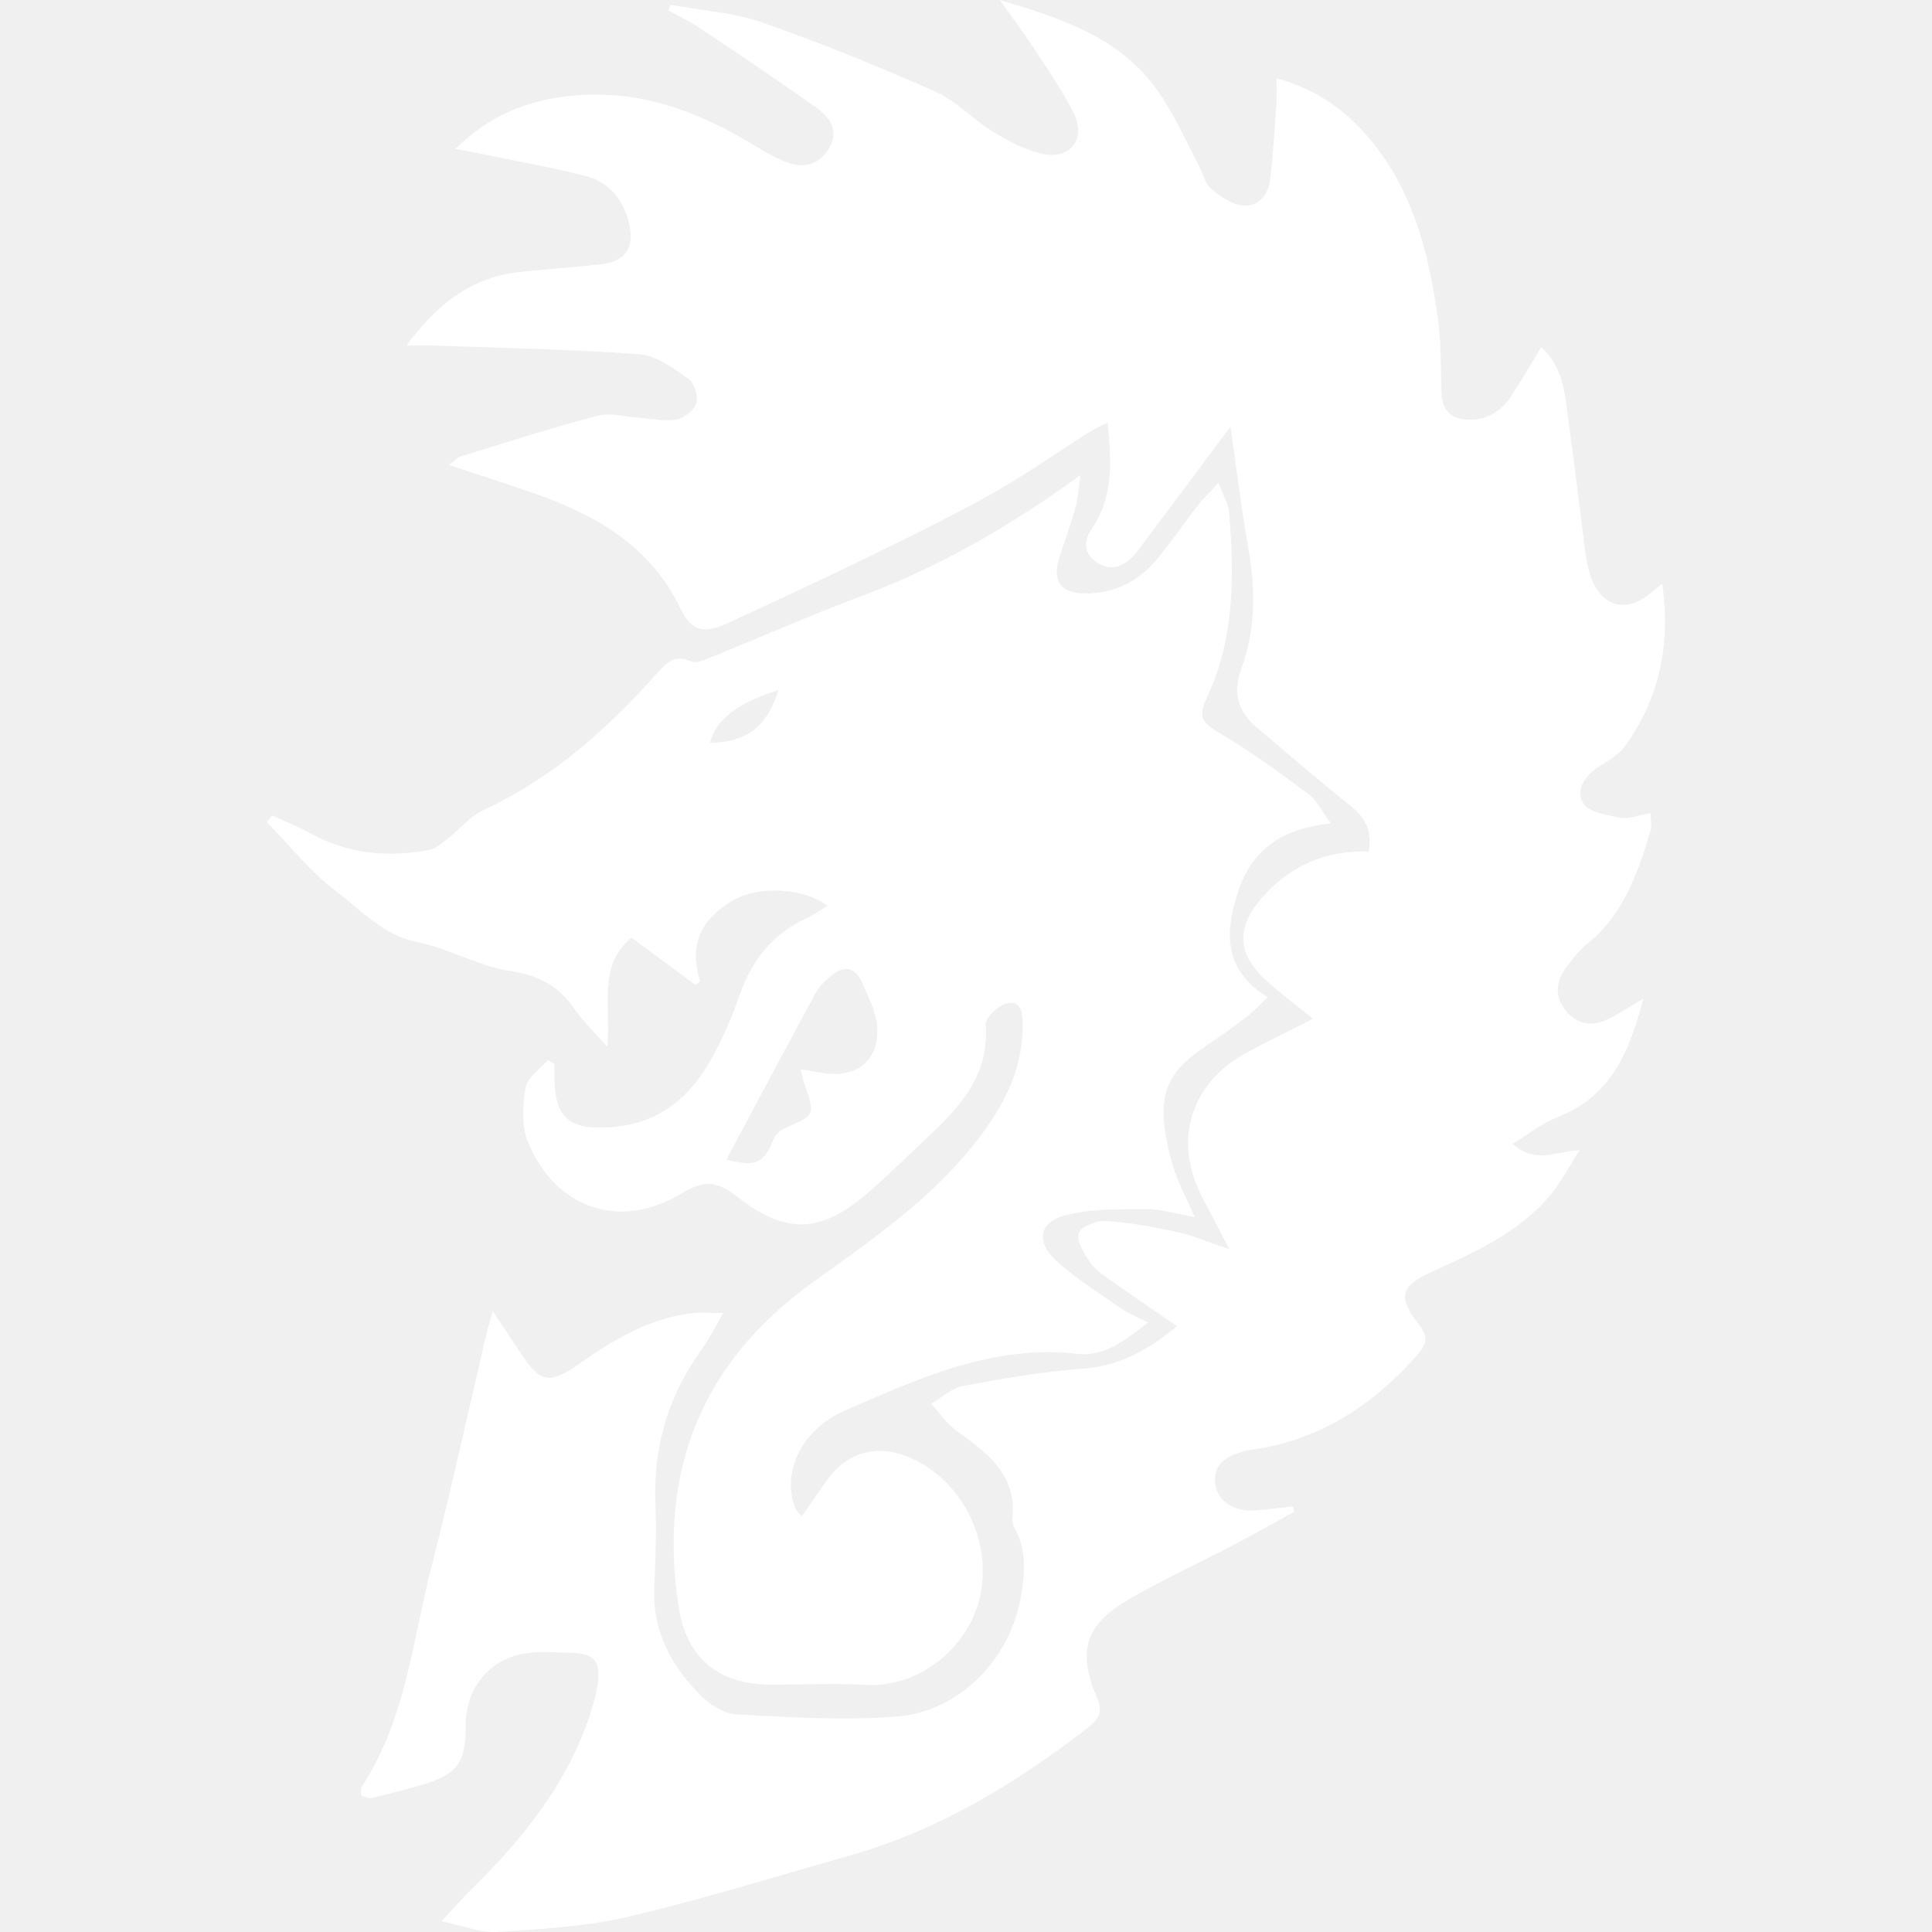
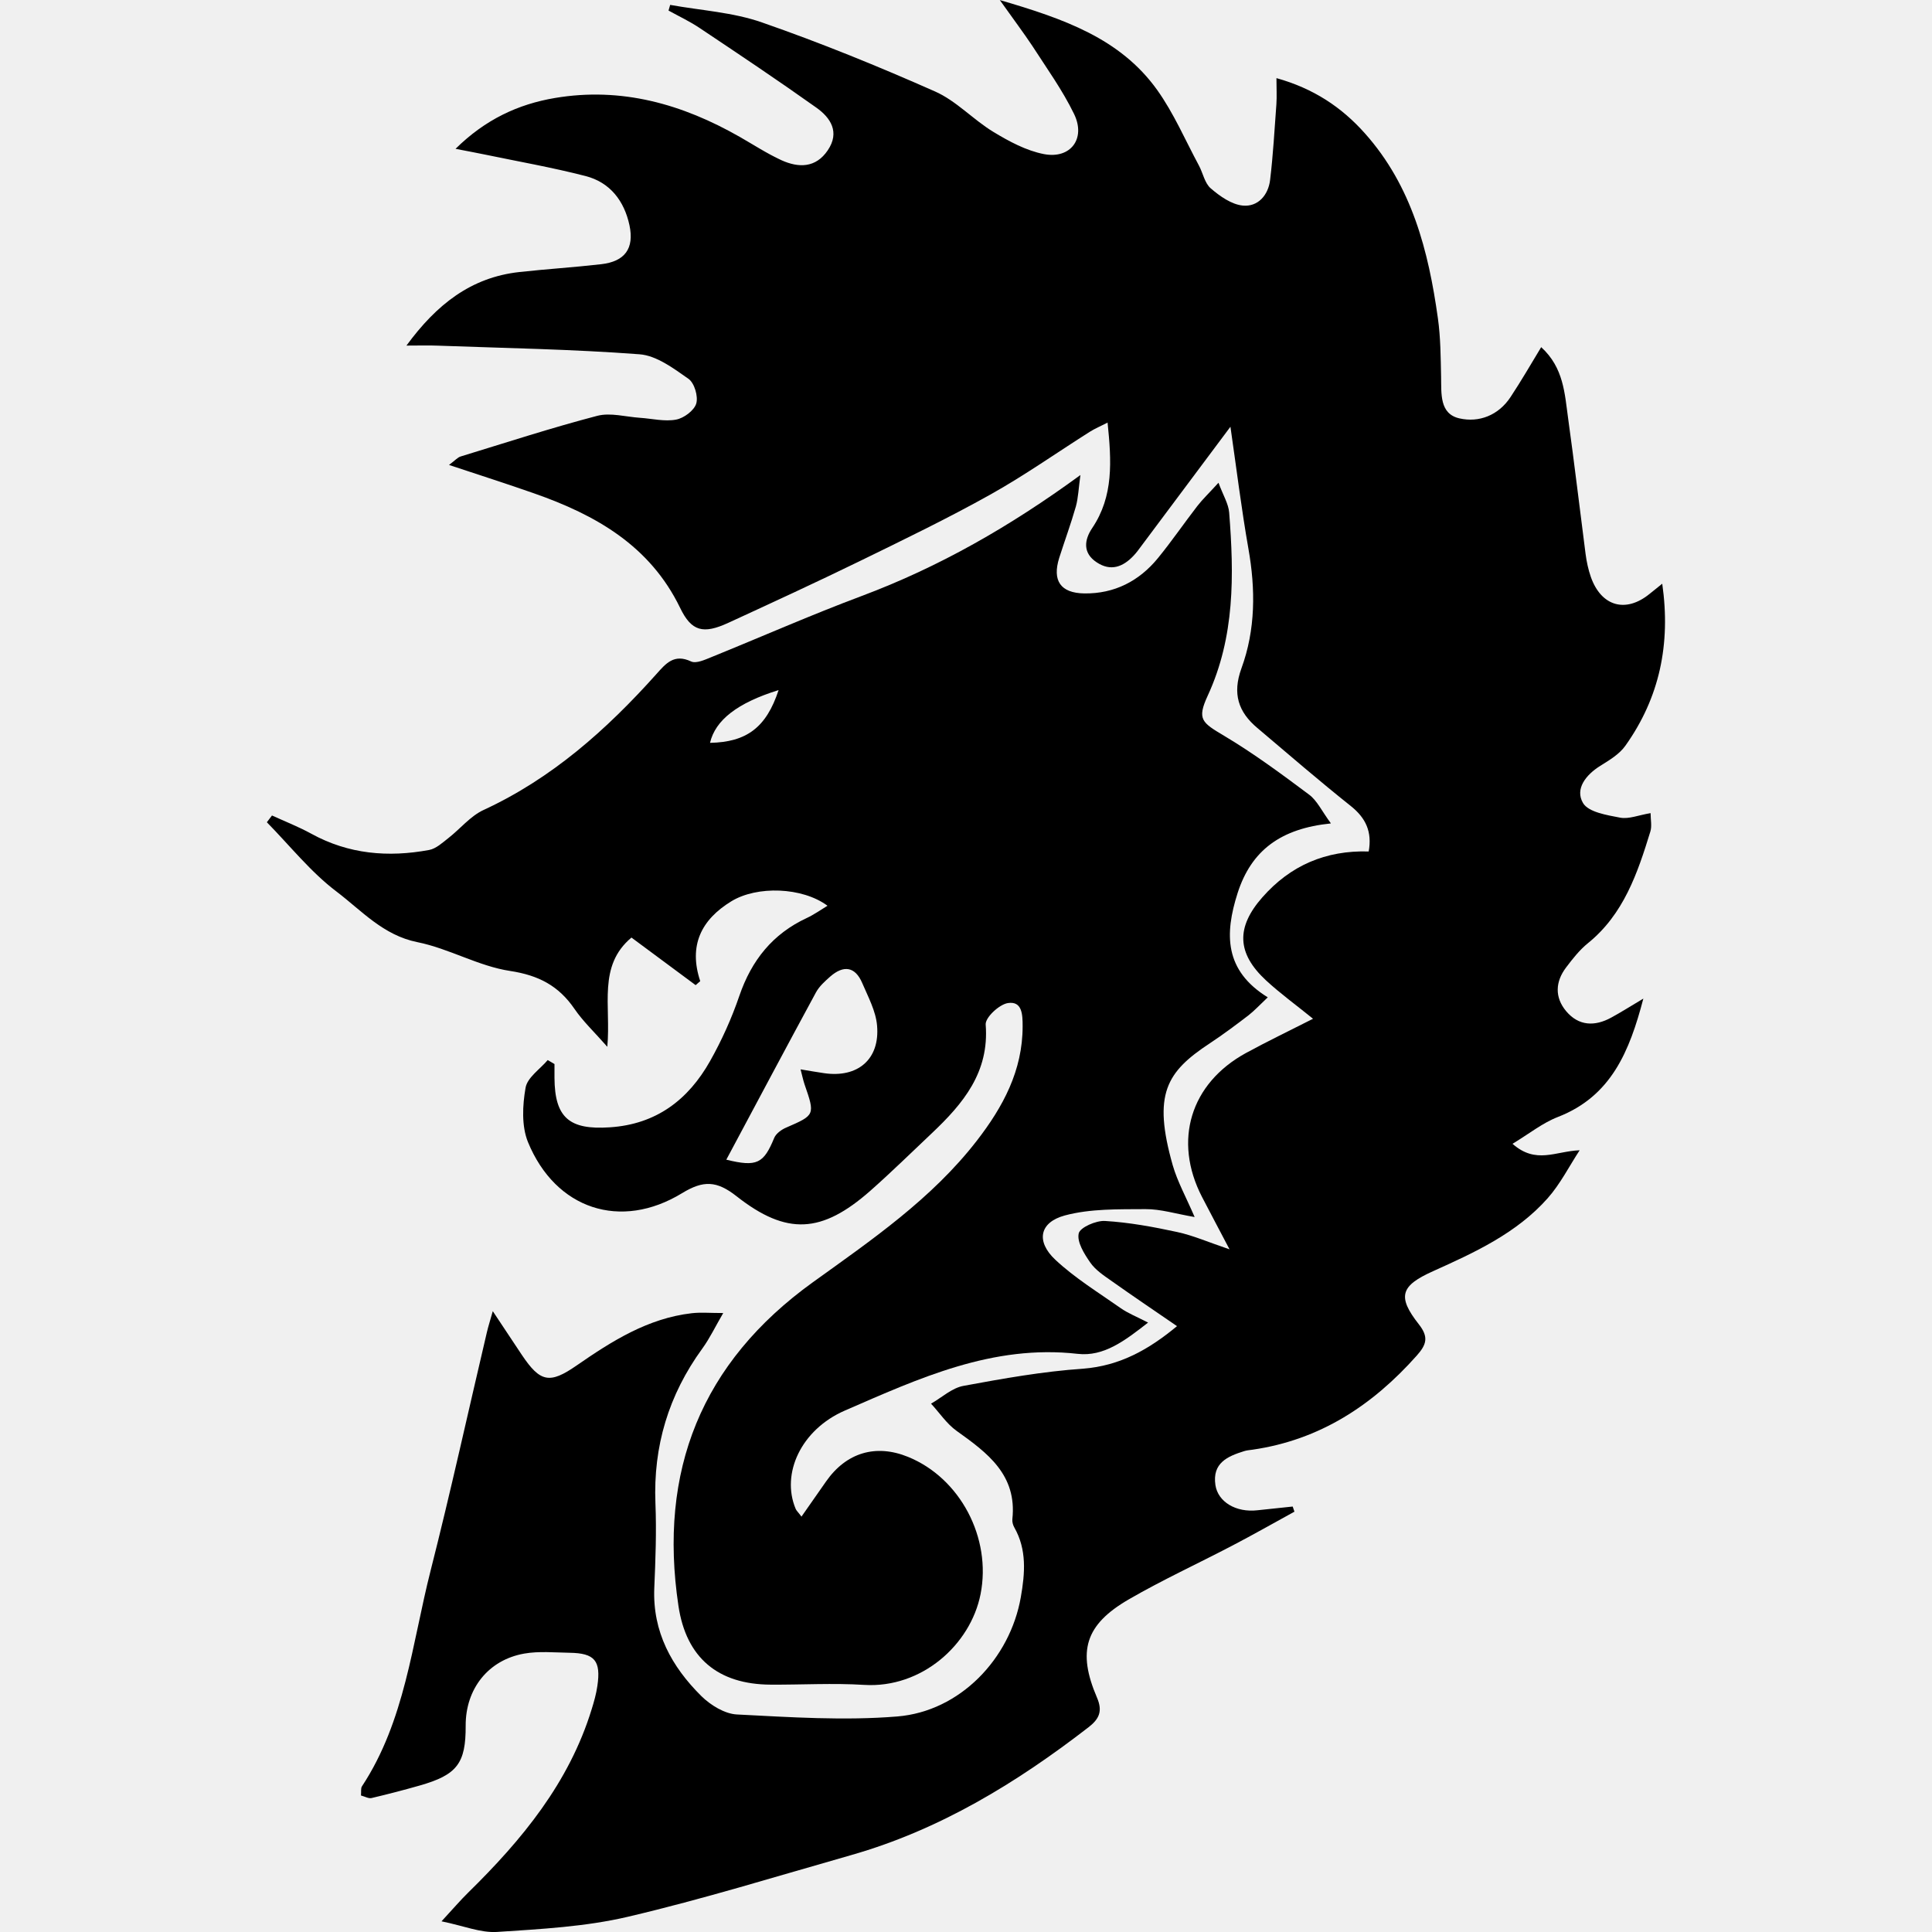
<svg xmlns="http://www.w3.org/2000/svg" version="1.1" width="32" height="32" viewBox="0 0 32 32">
-   <path fill="#fff" d="M19.498 21.967c-0.382-0.262-0.739-0.503-1.090-0.752-0.127-0.089-0.266-0.181-0.351-0.305-0.099-0.143-0.222-0.338-0.19-0.481 0.022-0.099 0.287-0.215 0.435-0.206 0.402 0.024 0.802 0.098 1.195 0.183 0.262 0.056 0.513 0.167 0.868 0.287-0.184-0.35-0.321-0.608-0.456-0.868-0.481-0.932-0.193-1.881 0.73-2.385 0.356-0.194 0.723-0.37 1.109-0.566-0.279-0.227-0.543-0.418-0.778-0.635-0.487-0.451-0.498-0.881-0.061-1.377 0.464-0.527 1.048-0.78 1.761-0.759 0.058-0.325-0.046-0.553-0.297-0.753-0.526-0.419-1.034-0.858-1.547-1.292-0.317-0.266-0.416-0.569-0.264-0.988 0.235-0.642 0.235-1.31 0.115-1.986-0.115-0.655-0.196-1.316-0.297-2.016-0.514 0.688-0.994 1.329-1.472 1.97-0.043 0.058-0.085 0.117-0.134 0.168-0.176 0.186-0.379 0.261-0.609 0.108-0.235-0.154-0.206-0.373-0.075-0.567 0.357-0.53 0.32-1.11 0.255-1.748-0.117 0.061-0.21 0.099-0.295 0.153-0.547 0.346-1.077 0.721-1.642 1.037-0.708 0.396-1.441 0.75-2.17 1.106-0.72 0.351-1.449 0.687-2.177 1.022-0.412 0.189-0.608 0.143-0.796-0.249-0.5-1.031-1.398-1.539-2.418-1.896-0.446-0.157-0.899-0.301-1.41-0.471 0.104-0.078 0.143-0.125 0.192-0.14 0.753-0.23 1.503-0.475 2.265-0.674 0.217-0.056 0.469 0.017 0.704 0.033 0.2 0.013 0.409 0.066 0.6 0.030 0.128-0.023 0.3-0.151 0.334-0.266 0.035-0.118-0.030-0.34-0.128-0.409-0.248-0.174-0.53-0.386-0.812-0.407-1.112-0.084-2.228-0.102-3.342-0.143-0.151-0.006-0.304-0.001-0.518-0.001 0.498-0.68 1.067-1.129 1.868-1.218 0.452-0.050 0.907-0.078 1.359-0.13 0.39-0.045 0.549-0.259 0.467-0.645-0.086-0.402-0.321-0.711-0.727-0.815-0.554-0.143-1.12-0.242-1.682-0.359-0.137-0.029-0.274-0.053-0.472-0.092 0.494-0.487 1.037-0.739 1.646-0.842 1.103-0.186 2.111 0.101 3.063 0.645 0.229 0.131 0.451 0.276 0.69 0.386 0.284 0.128 0.567 0.13 0.766-0.164 0.204-0.301 0.048-0.54-0.19-0.708-0.634-0.451-1.28-0.883-1.927-1.315-0.164-0.111-0.346-0.196-0.52-0.292 0.009-0.032 0.019-0.062 0.027-0.094 0.51 0.092 1.040 0.122 1.522 0.291 0.969 0.337 1.924 0.726 2.863 1.142 0.353 0.155 0.634 0.468 0.969 0.671 0.259 0.157 0.543 0.31 0.835 0.367 0.442 0.086 0.7-0.255 0.501-0.664-0.192-0.396-0.454-0.759-0.693-1.13-0.15-0.225-0.315-0.444-0.537-0.757 1.060 0.31 1.993 0.634 2.605 1.487 0.276 0.386 0.467 0.834 0.693 1.254 0.068 0.127 0.096 0.294 0.197 0.379 0.151 0.13 0.344 0.266 0.53 0.284 0.251 0.024 0.422-0.173 0.452-0.425 0.050-0.416 0.073-0.835 0.104-1.253 0.009-0.13 0.001-0.259 0.001-0.433 0.611 0.17 1.079 0.48 1.467 0.917 0.776 0.871 1.051 1.944 1.207 3.060 0.045 0.32 0.046 0.645 0.053 0.969 0.006 0.279-0.029 0.615 0.305 0.69 0.323 0.073 0.645-0.050 0.845-0.353 0.176-0.266 0.336-0.543 0.508-0.827 0.374 0.341 0.389 0.77 0.446 1.179 0.104 0.747 0.192 1.498 0.289 2.245 0.017 0.13 0.045 0.261 0.088 0.384 0.173 0.488 0.579 0.6 0.973 0.278 0.062-0.050 0.124-0.101 0.209-0.168 0.143 1.002-0.045 1.889-0.611 2.684-0.099 0.14-0.265 0.239-0.416 0.333-0.24 0.15-0.422 0.384-0.285 0.616 0.089 0.151 0.396 0.2 0.615 0.242 0.144 0.027 0.305-0.042 0.504-0.075 0 0.107 0.024 0.215-0.004 0.305-0.212 0.69-0.442 1.371-1.035 1.85-0.137 0.111-0.251 0.256-0.359 0.399-0.181 0.238-0.193 0.497 0 0.727 0.207 0.246 0.474 0.255 0.747 0.105 0.163-0.089 0.321-0.189 0.531-0.314-0.23 0.878-0.534 1.617-1.414 1.96-0.256 0.099-0.481 0.281-0.753 0.445 0.39 0.344 0.711 0.122 1.112 0.107-0.174 0.266-0.321 0.559-0.53 0.795-0.514 0.579-1.205 0.896-1.896 1.207-0.54 0.242-0.6 0.419-0.238 0.88 0.168 0.213 0.127 0.338-0.035 0.52-0.733 0.824-1.604 1.395-2.716 1.557-0.048 0.007-0.096 0.010-0.141 0.024-0.276 0.086-0.531 0.196-0.477 0.562 0.042 0.279 0.34 0.458 0.694 0.418 0.196-0.022 0.39-0.040 0.586-0.062 0.010 0.029 0.019 0.058 0.029 0.085-0.341 0.187-0.68 0.38-1.025 0.56-0.573 0.3-1.162 0.57-1.721 0.894-0.72 0.418-0.854 0.858-0.524 1.627 0.098 0.227 0.032 0.356-0.141 0.49-1.194 0.923-2.465 1.699-3.93 2.117-1.23 0.35-2.452 0.729-3.696 1.021-0.706 0.166-1.444 0.204-2.171 0.252-0.272 0.017-0.551-0.101-0.919-0.176 0.191-0.206 0.31-0.347 0.441-0.475 0.89-0.873 1.672-1.819 2.046-3.038 0.039-0.125 0.075-0.253 0.094-0.383 0.062-0.42-0.042-0.546-0.461-0.552-0.249-0.004-0.505-0.029-0.747 0.013-0.599 0.104-0.976 0.586-0.973 1.195 0.003 0.625-0.143 0.815-0.762 0.991-0.263 0.075-0.528 0.144-0.796 0.207-0.049 0.012-0.109-0.024-0.176-0.042 0.006-0.063-0.006-0.12 0.017-0.153 0.713-1.084 0.828-2.36 1.136-3.571 0.333-1.31 0.622-2.631 0.932-3.947 0.023-0.099 0.055-0.197 0.098-0.351 0.18 0.271 0.33 0.498 0.481 0.724 0.305 0.455 0.461 0.485 0.906 0.177 0.585-0.405 1.181-0.783 1.909-0.867 0.148-0.017 0.301-0.003 0.521-0.003-0.133 0.227-0.223 0.419-0.347 0.589-0.557 0.766-0.814 1.616-0.776 2.563 0.019 0.467 0.001 0.936-0.019 1.404-0.030 0.726 0.289 1.302 0.779 1.788 0.153 0.151 0.387 0.295 0.59 0.305 0.884 0.045 1.777 0.105 2.657 0.033 1.037-0.085 1.866-0.955 2.045-1.976 0.069-0.395 0.102-0.786-0.108-1.155-0.023-0.040-0.037-0.094-0.032-0.138 0.079-0.733-0.412-1.096-0.922-1.46-0.166-0.118-0.284-0.3-0.425-0.452 0.179-0.102 0.347-0.261 0.539-0.295 0.655-0.121 1.315-0.239 1.979-0.284 0.612-0.048 1.089-0.318 1.555-0.704z" />
-   <path fill="#fff" d="M22.040 13.639c-0.819 0.084-1.313 0.439-1.542 1.155-0.216 0.677-0.22 1.28 0.5 1.725-0.134 0.127-0.22 0.22-0.318 0.297-0.209 0.16-0.42 0.318-0.641 0.464-0.72 0.474-0.95 0.84-0.615 2.020 0.078 0.271 0.219 0.524 0.363 0.858-0.311-0.053-0.563-0.133-0.815-0.131-0.446 0.003-0.912-0.009-1.336 0.105-0.42 0.114-0.48 0.429-0.158 0.732 0.325 0.305 0.716 0.544 1.084 0.803 0.121 0.085 0.262 0.14 0.454 0.239-0.386 0.301-0.733 0.567-1.166 0.518-1.407-0.16-2.629 0.406-3.858 0.94-0.723 0.315-1.058 1.043-0.814 1.626 0.013 0.032 0.042 0.056 0.097 0.13 0.144-0.206 0.276-0.395 0.409-0.585 0.333-0.475 0.821-0.622 1.355-0.405 0.865 0.351 1.387 1.343 1.202 2.275-0.167 0.84-0.978 1.561-1.928 1.502-0.514-0.032-1.031-0.001-1.548-0.004-0.874-0.004-1.4-0.445-1.528-1.306-0.334-2.232 0.377-4.028 2.228-5.36 0.973-0.7 1.968-1.38 2.714-2.343 0.433-0.559 0.76-1.162 0.759-1.898 0-0.192-0.007-0.419-0.245-0.382-0.144 0.023-0.376 0.24-0.367 0.356 0.062 0.791-0.374 1.31-0.891 1.799-0.34 0.321-0.674 0.649-1.024 0.958-0.798 0.7-1.378 0.742-2.212 0.086-0.328-0.258-0.549-0.265-0.899-0.052-1.020 0.624-2.098 0.268-2.555-0.844-0.108-0.265-0.091-0.608-0.040-0.9 0.029-0.17 0.239-0.308 0.367-0.459 0.037 0.022 0.075 0.043 0.112 0.066 0 0.076 0 0.154 0 0.23 0.004 0.66 0.248 0.863 0.916 0.818 0.77-0.050 1.3-0.456 1.662-1.099 0.193-0.343 0.357-0.707 0.484-1.079 0.202-0.589 0.552-1.027 1.119-1.29 0.114-0.053 0.219-0.128 0.341-0.202-0.418-0.31-1.168-0.334-1.594-0.073-0.498 0.305-0.71 0.732-0.514 1.322-0.026 0.022-0.050 0.043-0.076 0.066-0.351-0.261-0.703-0.521-1.063-0.788-0.562 0.471-0.337 1.125-0.4 1.809-0.215-0.245-0.402-0.42-0.544-0.628-0.262-0.382-0.593-0.556-1.066-0.628-0.524-0.079-1.012-0.372-1.536-0.477-0.567-0.114-0.924-0.523-1.338-0.837-0.426-0.321-0.772-0.759-1.155-1.149 0.029-0.037 0.056-0.075 0.085-0.112 0.217 0.099 0.441 0.187 0.651 0.302 0.618 0.34 1.274 0.395 1.953 0.269 0.115-0.022 0.219-0.12 0.318-0.197 0.196-0.153 0.363-0.363 0.58-0.464 1.136-0.524 2.042-1.333 2.864-2.251 0.157-0.176 0.294-0.343 0.576-0.21 0.084 0.039 0.229-0.029 0.336-0.072 0.831-0.337 1.653-0.7 2.493-1.014 1.277-0.479 2.448-1.146 3.619-2.002-0.030 0.216-0.035 0.373-0.075 0.52-0.082 0.288-0.186 0.569-0.276 0.852-0.118 0.376 0.020 0.583 0.415 0.589 0.498 0.007 0.909-0.204 1.221-0.586 0.227-0.278 0.431-0.576 0.651-0.861 0.086-0.111 0.189-0.209 0.351-0.386 0.078 0.21 0.166 0.35 0.177 0.495 0.081 1.032 0.096 2.055-0.356 3.033-0.181 0.393-0.095 0.444 0.274 0.664 0.488 0.291 0.949 0.632 1.405 0.973 0.134 0.099 0.213 0.276 0.36 0.474zM12.030 19.208c0.507 0.124 0.618 0.065 0.793-0.36 0.030-0.073 0.122-0.14 0.202-0.173 0.474-0.206 0.477-0.207 0.3-0.717-0.024-0.072-0.039-0.148-0.065-0.246 0.157 0.026 0.272 0.046 0.389 0.063 0.557 0.082 0.927-0.229 0.878-0.788-0.020-0.239-0.147-0.474-0.245-0.703-0.118-0.278-0.311-0.301-0.531-0.109-0.088 0.078-0.181 0.161-0.236 0.262-0.495 0.913-0.983 1.832-1.485 2.771zM12.896 11.43c-0.684 0.212-1.048 0.498-1.136 0.874 0.605-0.012 0.932-0.253 1.136-0.874z" />
+   <path d="M19.498 21.967c-0.382-0.262-0.739-0.503-1.090-0.752-0.127-0.089-0.266-0.181-0.351-0.305-0.099-0.143-0.222-0.338-0.19-0.481 0.022-0.099 0.287-0.215 0.435-0.206 0.402 0.024 0.802 0.098 1.195 0.183 0.262 0.056 0.513 0.167 0.868 0.287-0.184-0.35-0.321-0.608-0.456-0.868-0.481-0.932-0.193-1.881 0.73-2.385 0.356-0.194 0.723-0.37 1.109-0.566-0.279-0.227-0.543-0.418-0.778-0.635-0.487-0.451-0.498-0.881-0.061-1.377 0.464-0.527 1.048-0.78 1.761-0.759 0.058-0.325-0.046-0.553-0.297-0.753-0.526-0.419-1.034-0.858-1.547-1.292-0.317-0.266-0.416-0.569-0.264-0.988 0.235-0.642 0.235-1.31 0.115-1.986-0.115-0.655-0.196-1.316-0.297-2.016-0.514 0.688-0.994 1.329-1.472 1.97-0.043 0.058-0.085 0.117-0.134 0.168-0.176 0.186-0.379 0.261-0.609 0.108-0.235-0.154-0.206-0.373-0.075-0.567 0.357-0.53 0.32-1.11 0.255-1.748-0.117 0.061-0.21 0.099-0.295 0.153-0.547 0.346-1.077 0.721-1.642 1.037-0.708 0.396-1.441 0.75-2.17 1.106-0.72 0.351-1.449 0.687-2.177 1.022-0.412 0.189-0.608 0.143-0.796-0.249-0.5-1.031-1.398-1.539-2.418-1.896-0.446-0.157-0.899-0.301-1.41-0.471 0.104-0.078 0.143-0.125 0.192-0.14 0.753-0.23 1.503-0.475 2.265-0.674 0.217-0.056 0.469 0.017 0.704 0.033 0.2 0.013 0.409 0.066 0.6 0.030 0.128-0.023 0.3-0.151 0.334-0.266 0.035-0.118-0.030-0.34-0.128-0.409-0.248-0.174-0.53-0.386-0.812-0.407-1.112-0.084-2.228-0.102-3.342-0.143-0.151-0.006-0.304-0.001-0.518-0.001 0.498-0.68 1.067-1.129 1.868-1.218 0.452-0.050 0.907-0.078 1.359-0.13 0.39-0.045 0.549-0.259 0.467-0.645-0.086-0.402-0.321-0.711-0.727-0.815-0.554-0.143-1.12-0.242-1.682-0.359-0.137-0.029-0.274-0.053-0.472-0.092 0.494-0.487 1.037-0.739 1.646-0.842 1.103-0.186 2.111 0.101 3.063 0.645 0.229 0.131 0.451 0.276 0.69 0.386 0.284 0.128 0.567 0.13 0.766-0.164 0.204-0.301 0.048-0.54-0.19-0.708-0.634-0.451-1.28-0.883-1.927-1.315-0.164-0.111-0.346-0.196-0.52-0.292 0.009-0.032 0.019-0.062 0.027-0.094 0.51 0.092 1.040 0.122 1.522 0.291 0.969 0.337 1.924 0.726 2.863 1.142 0.353 0.155 0.634 0.468 0.969 0.671 0.259 0.157 0.543 0.31 0.835 0.367 0.442 0.086 0.7-0.255 0.501-0.664-0.192-0.396-0.454-0.759-0.693-1.13-0.15-0.225-0.315-0.444-0.537-0.757 1.060 0.31 1.993 0.634 2.605 1.487 0.276 0.386 0.467 0.834 0.693 1.254 0.068 0.127 0.096 0.294 0.197 0.379 0.151 0.13 0.344 0.266 0.53 0.284 0.251 0.024 0.422-0.173 0.452-0.425 0.050-0.416 0.073-0.835 0.104-1.253 0.009-0.13 0.001-0.259 0.001-0.433 0.611 0.17 1.079 0.48 1.467 0.917 0.776 0.871 1.051 1.944 1.207 3.060 0.045 0.32 0.046 0.645 0.053 0.969 0.006 0.279-0.029 0.615 0.305 0.69 0.323 0.073 0.645-0.050 0.845-0.353 0.176-0.266 0.336-0.543 0.508-0.827 0.374 0.341 0.389 0.77 0.446 1.179 0.104 0.747 0.192 1.498 0.289 2.245 0.017 0.13 0.045 0.261 0.088 0.384 0.173 0.488 0.579 0.6 0.973 0.278 0.062-0.050 0.124-0.101 0.209-0.168 0.143 1.002-0.045 1.889-0.611 2.684-0.099 0.14-0.265 0.239-0.416 0.333-0.24 0.15-0.422 0.384-0.285 0.616 0.089 0.151 0.396 0.2 0.615 0.242 0.144 0.027 0.305-0.042 0.504-0.075 0 0.107 0.024 0.215-0.004 0.305-0.212 0.69-0.442 1.371-1.035 1.85-0.137 0.111-0.251 0.256-0.359 0.399-0.181 0.238-0.193 0.497 0 0.727 0.207 0.246 0.474 0.255 0.747 0.105 0.163-0.089 0.321-0.189 0.531-0.314-0.23 0.878-0.534 1.617-1.414 1.96-0.256 0.099-0.481 0.281-0.753 0.445 0.39 0.344 0.711 0.122 1.112 0.107-0.174 0.266-0.321 0.559-0.53 0.795-0.514 0.579-1.205 0.896-1.896 1.207-0.54 0.242-0.6 0.419-0.238 0.88 0.168 0.213 0.127 0.338-0.035 0.52-0.733 0.824-1.604 1.395-2.716 1.557-0.048 0.007-0.096 0.010-0.141 0.024-0.276 0.086-0.531 0.196-0.477 0.562 0.042 0.279 0.34 0.458 0.694 0.418 0.196-0.022 0.39-0.040 0.586-0.062 0.010 0.029 0.019 0.058 0.029 0.085-0.341 0.187-0.68 0.38-1.025 0.56-0.573 0.3-1.162 0.57-1.721 0.894-0.72 0.418-0.854 0.858-0.524 1.627 0.098 0.227 0.032 0.356-0.141 0.49-1.194 0.923-2.465 1.699-3.93 2.117-1.23 0.35-2.452 0.729-3.696 1.021-0.706 0.166-1.444 0.204-2.171 0.252-0.272 0.017-0.551-0.101-0.919-0.176 0.191-0.206 0.31-0.347 0.441-0.475 0.89-0.873 1.672-1.819 2.046-3.038 0.039-0.125 0.075-0.253 0.094-0.383 0.062-0.42-0.042-0.546-0.461-0.552-0.249-0.004-0.505-0.029-0.747 0.013-0.599 0.104-0.976 0.586-0.973 1.195 0.003 0.625-0.143 0.815-0.762 0.991-0.263 0.075-0.528 0.144-0.796 0.207-0.049 0.012-0.109-0.024-0.176-0.042 0.006-0.063-0.006-0.12 0.017-0.153 0.713-1.084 0.828-2.36 1.136-3.571 0.333-1.31 0.622-2.631 0.932-3.947 0.023-0.099 0.055-0.197 0.098-0.351 0.18 0.271 0.33 0.498 0.481 0.724 0.305 0.455 0.461 0.485 0.906 0.177 0.585-0.405 1.181-0.783 1.909-0.867 0.148-0.017 0.301-0.003 0.521-0.003-0.133 0.227-0.223 0.419-0.347 0.589-0.557 0.766-0.814 1.616-0.776 2.563 0.019 0.467 0.001 0.936-0.019 1.404-0.030 0.726 0.289 1.302 0.779 1.788 0.153 0.151 0.387 0.295 0.59 0.305 0.884 0.045 1.777 0.105 2.657 0.033 1.037-0.085 1.866-0.955 2.045-1.976 0.069-0.395 0.102-0.786-0.108-1.155-0.023-0.040-0.037-0.094-0.032-0.138 0.079-0.733-0.412-1.096-0.922-1.46-0.166-0.118-0.284-0.3-0.425-0.452 0.179-0.102 0.347-0.261 0.539-0.295 0.655-0.121 1.315-0.239 1.979-0.284 0.612-0.048 1.089-0.318 1.555-0.704z" />
+   <path d="M22.040 13.639c-0.819 0.084-1.313 0.439-1.542 1.155-0.216 0.677-0.22 1.28 0.5 1.725-0.134 0.127-0.22 0.22-0.318 0.297-0.209 0.16-0.42 0.318-0.641 0.464-0.72 0.474-0.95 0.84-0.615 2.020 0.078 0.271 0.219 0.524 0.363 0.858-0.311-0.053-0.563-0.133-0.815-0.131-0.446 0.003-0.912-0.009-1.336 0.105-0.42 0.114-0.48 0.429-0.158 0.732 0.325 0.305 0.716 0.544 1.084 0.803 0.121 0.085 0.262 0.14 0.454 0.239-0.386 0.301-0.733 0.567-1.166 0.518-1.407-0.16-2.629 0.406-3.858 0.94-0.723 0.315-1.058 1.043-0.814 1.626 0.013 0.032 0.042 0.056 0.097 0.13 0.144-0.206 0.276-0.395 0.409-0.585 0.333-0.475 0.821-0.622 1.355-0.405 0.865 0.351 1.387 1.343 1.202 2.275-0.167 0.84-0.978 1.561-1.928 1.502-0.514-0.032-1.031-0.001-1.548-0.004-0.874-0.004-1.4-0.445-1.528-1.306-0.334-2.232 0.377-4.028 2.228-5.36 0.973-0.7 1.968-1.38 2.714-2.343 0.433-0.559 0.76-1.162 0.759-1.898 0-0.192-0.007-0.419-0.245-0.382-0.144 0.023-0.376 0.24-0.367 0.356 0.062 0.791-0.374 1.31-0.891 1.799-0.34 0.321-0.674 0.649-1.024 0.958-0.798 0.7-1.378 0.742-2.212 0.086-0.328-0.258-0.549-0.265-0.899-0.052-1.020 0.624-2.098 0.268-2.555-0.844-0.108-0.265-0.091-0.608-0.040-0.9 0.029-0.17 0.239-0.308 0.367-0.459 0.037 0.022 0.075 0.043 0.112 0.066 0 0.076 0 0.154 0 0.23 0.004 0.66 0.248 0.863 0.916 0.818 0.77-0.050 1.3-0.456 1.662-1.099 0.193-0.343 0.357-0.707 0.484-1.079 0.202-0.589 0.552-1.027 1.119-1.29 0.114-0.053 0.219-0.128 0.341-0.202-0.418-0.31-1.168-0.334-1.594-0.073-0.498 0.305-0.71 0.732-0.514 1.322-0.026 0.022-0.050 0.043-0.076 0.066-0.351-0.261-0.703-0.521-1.063-0.788-0.562 0.471-0.337 1.125-0.4 1.809-0.215-0.245-0.402-0.42-0.544-0.628-0.262-0.382-0.593-0.556-1.066-0.628-0.524-0.079-1.012-0.372-1.536-0.477-0.567-0.114-0.924-0.523-1.338-0.837-0.426-0.321-0.772-0.759-1.155-1.149 0.029-0.037 0.056-0.075 0.085-0.112 0.217 0.099 0.441 0.187 0.651 0.302 0.618 0.34 1.274 0.395 1.953 0.269 0.115-0.022 0.219-0.12 0.318-0.197 0.196-0.153 0.363-0.363 0.58-0.464 1.136-0.524 2.042-1.333 2.864-2.251 0.157-0.176 0.294-0.343 0.576-0.21 0.084 0.039 0.229-0.029 0.336-0.072 0.831-0.337 1.653-0.7 2.493-1.014 1.277-0.479 2.448-1.146 3.619-2.002-0.030 0.216-0.035 0.373-0.075 0.52-0.082 0.288-0.186 0.569-0.276 0.852-0.118 0.376 0.020 0.583 0.415 0.589 0.498 0.007 0.909-0.204 1.221-0.586 0.227-0.278 0.431-0.576 0.651-0.861 0.086-0.111 0.189-0.209 0.351-0.386 0.078 0.21 0.166 0.35 0.177 0.495 0.081 1.032 0.096 2.055-0.356 3.033-0.181 0.393-0.095 0.444 0.274 0.664 0.488 0.291 0.949 0.632 1.405 0.973 0.134 0.099 0.213 0.276 0.36 0.474zM12.030 19.208c0.507 0.124 0.618 0.065 0.793-0.36 0.030-0.073 0.122-0.14 0.202-0.173 0.474-0.206 0.477-0.207 0.3-0.717-0.024-0.072-0.039-0.148-0.065-0.246 0.157 0.026 0.272 0.046 0.389 0.063 0.557 0.082 0.927-0.229 0.878-0.788-0.020-0.239-0.147-0.474-0.245-0.703-0.118-0.278-0.311-0.301-0.531-0.109-0.088 0.078-0.181 0.161-0.236 0.262-0.495 0.913-0.983 1.832-1.485 2.771zM12.896 11.43c-0.684 0.212-1.048 0.498-1.136 0.874 0.605-0.012 0.932-0.253 1.136-0.874z" />
</svg>
